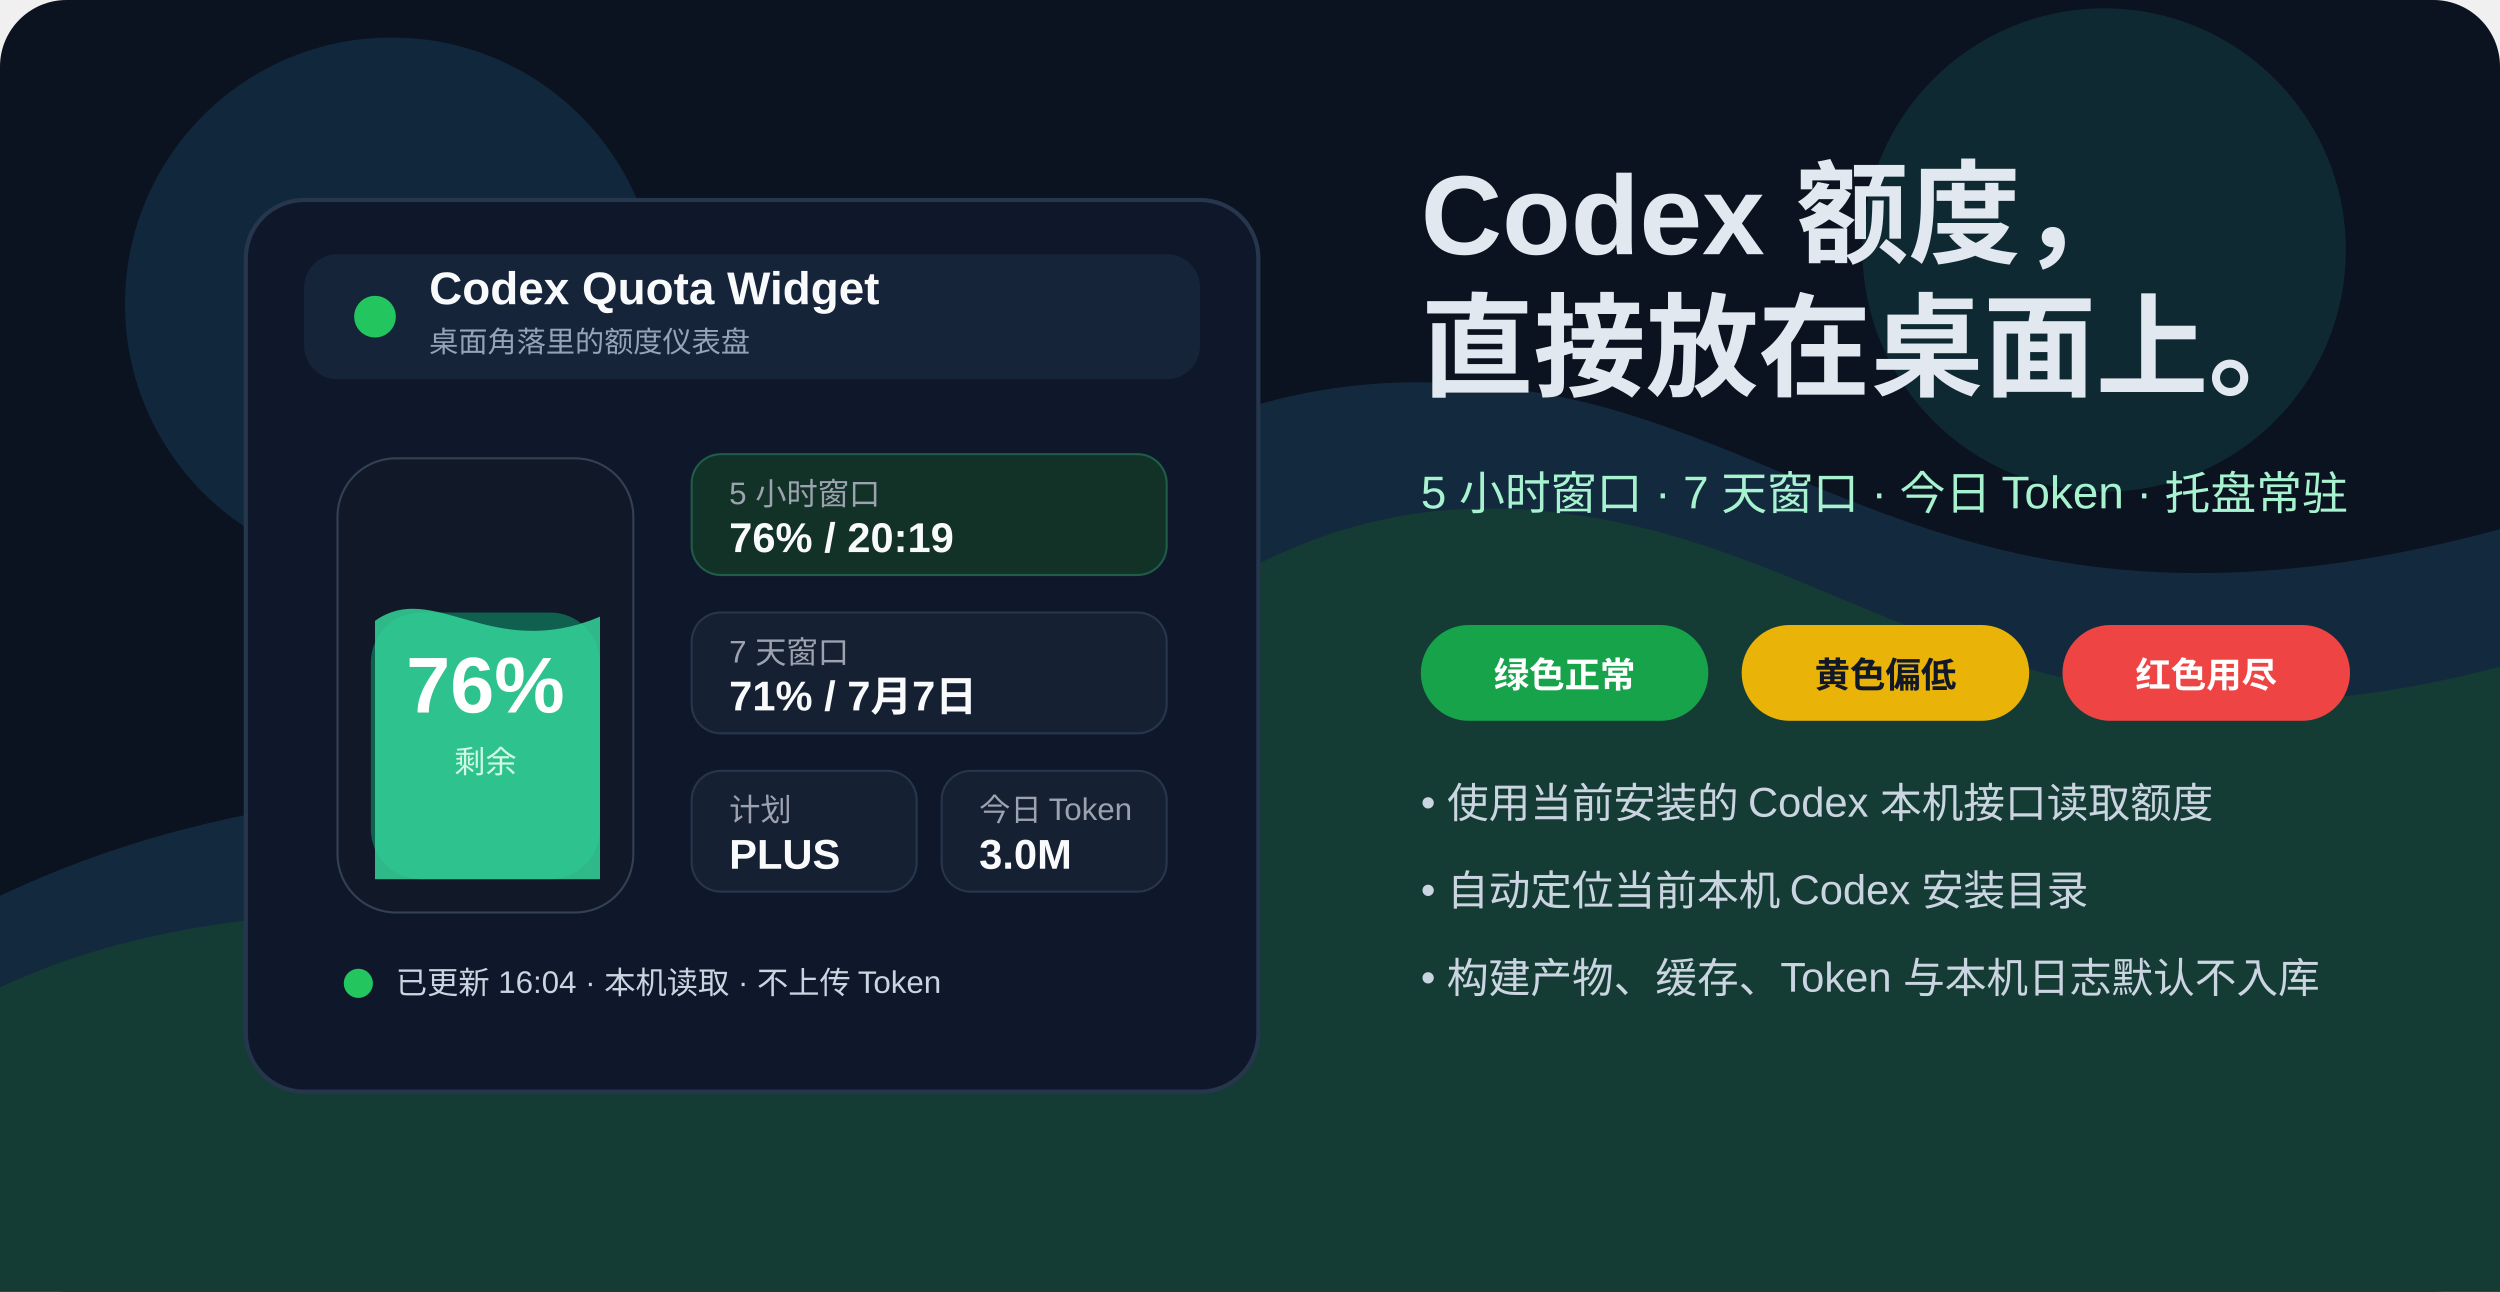
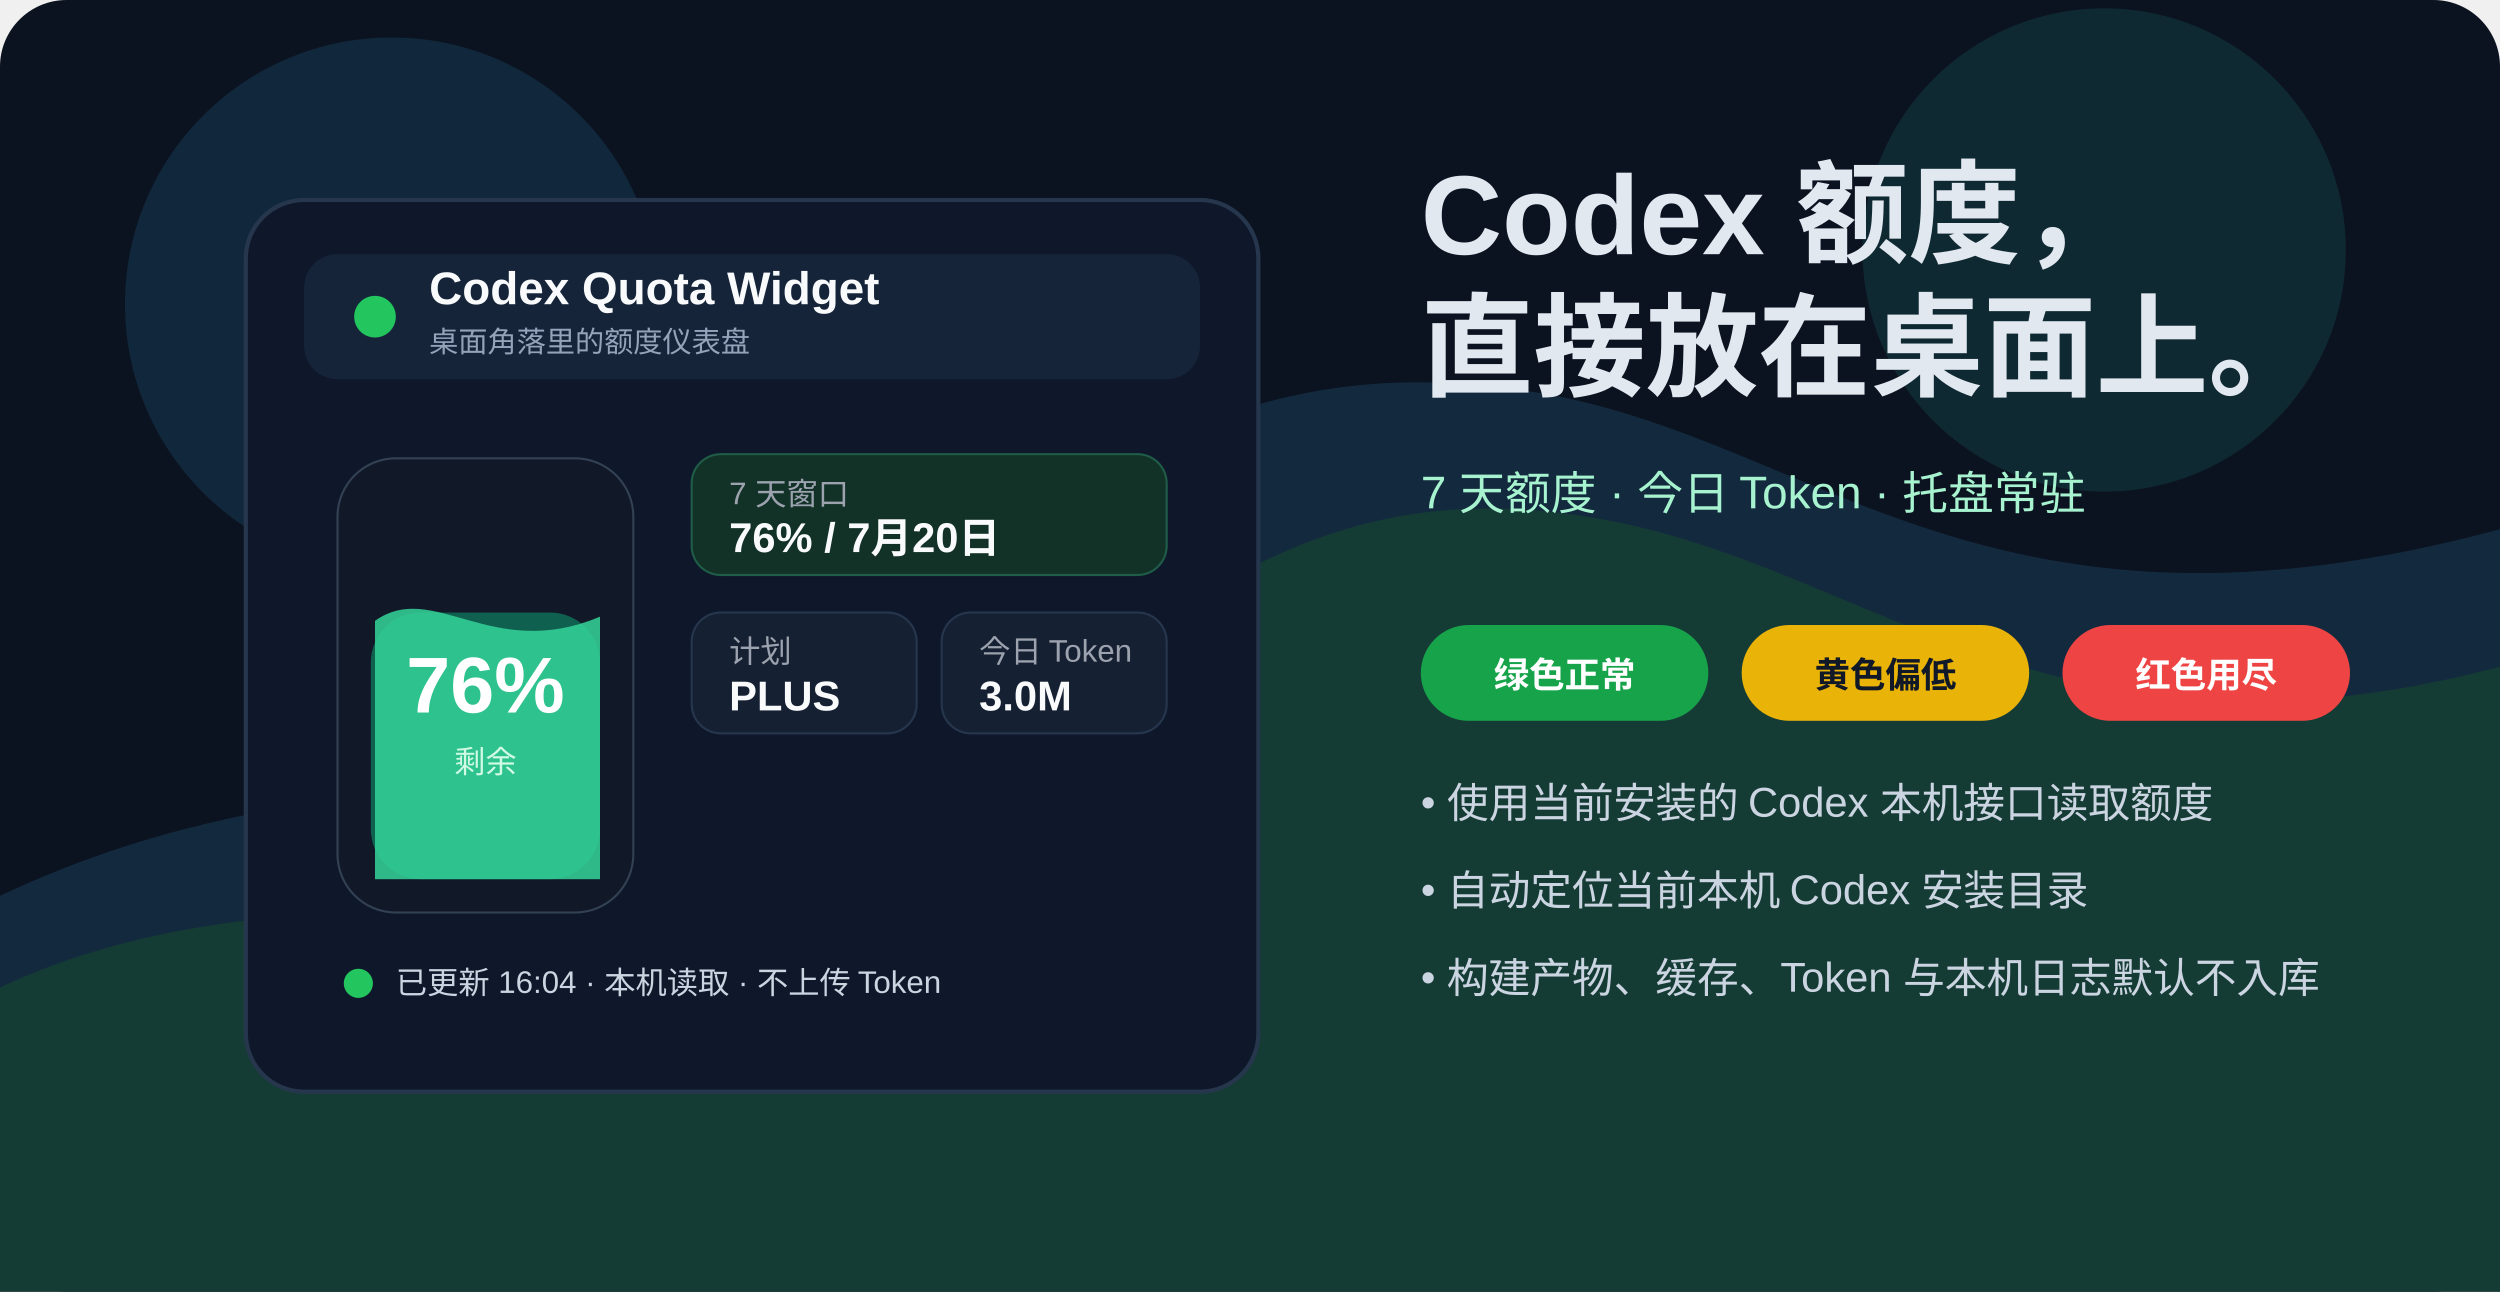
<svg xmlns="http://www.w3.org/2000/svg" width="1200" height="620" viewBox="0 0 1200 620" fill="none">
  <rect width="1200" height="620" rx="32" fill="#0B1220" />
  <path d="M0 430C140 364 238 394 358 333C492 265 565 158 741 189C873 212 956 320 1200 254V620H0V430Z" fill="#132A3E" />
  <path d="M0 474C134 411 274 460 406 392C554 316 612 219 773 250C902 275 989 376 1200 320V620H0V474Z" fill="#153B35" />
  <circle cx="1010" cy="120" r="116" fill="#2DD4BF" opacity="0.12" />
  <circle cx="188" cy="146" r="128" fill="#38BDF8" opacity="0.13" />
  <g transform="translate(118 96)">
    <rect x="0" y="0" width="486" height="428" rx="28" fill="#0F172A" stroke="#26364D" stroke-width="2" />
    <rect x="28" y="26" width="430" height="60" rx="16" fill="#16243A" />
    <circle cx="62" cy="56" r="10" fill="#22C55E" />
    <text x="88" y="50" fill="#F8FAFC" font-family="Segoe UI, Arial, sans-serif" font-size="22" font-weight="700">Codex Quota Widget</text>
    <text x="88" y="73" fill="#94A3B8" font-family="Segoe UI, Arial, sans-serif" font-size="14">桌面角落里的额度仪表盘</text>
    <g transform="translate(44 124)">
      <rect width="142" height="218" rx="28" fill="#111827" stroke="#334155" />
      <rect x="16" y="74" width="110" height="128" rx="24" fill="#10B981" opacity="0.45" />
      <path d="M18 78C46 58 74 98 126 76V202H18V78Z" fill="#34D399" opacity="0.85" />
      <text x="71" y="122" text-anchor="middle" fill="#FFFFFF" font-family="Segoe UI, Arial, sans-serif" font-size="38" font-weight="800">76%</text>
      <text x="71" y="151" text-anchor="middle" fill="#D1FAE5" font-family="Segoe UI, Arial, sans-serif" font-size="15">剩余</text>
    </g>
    <g transform="translate(214 122)" font-family="Segoe UI, Arial, sans-serif">
      <rect width="228" height="58" rx="14" fill="#123127" stroke="#1F5D48" />
-       <text x="18" y="24" fill="#9CA3AF" font-size="15">5 小时窗口</text>
-       <text x="18" y="47" fill="#F9FAFB" font-size="20" font-weight="700">76% / 20:19</text>
-       <rect y="76" width="228" height="58" rx="14" fill="#162033" stroke="#26364D" />
-       <text x="18" y="100" fill="#9CA3AF" font-size="15">7 天窗口</text>
-       <text x="18" y="123" fill="#F9FAFB" font-size="20" font-weight="700">71% / 7月7日</text>
-       <rect y="152" width="108" height="58" rx="14" fill="#162033" stroke="#26364D" />
-       <text x="18" y="176" fill="#9CA3AF" font-size="15">计划</text>
-       <text x="18" y="199" fill="#F9FAFB" font-size="20" font-weight="700">PLUS</text>
-       <rect x="120" y="152" width="108" height="58" rx="14" fill="#162033" stroke="#26364D" />
-       <text x="138" y="176" fill="#9CA3AF" font-size="15">今日 Token</text>
-       <text x="138" y="199" fill="#F9FAFB" font-size="20" font-weight="700">3.0M</text>
+       <text x="18" y="24" fill="#9CA3AF" font-size="15">7 天窗口</text>
+       <text x="18" y="47" fill="#F9FAFB" font-size="20" font-weight="700">76% / 7月20日</text>
+       <rect y="76" width="108" height="58" rx="14" fill="#162033" stroke="#26364D" />
+       <text x="18" y="100" fill="#9CA3AF" font-size="15">计划</text>
+       <text x="18" y="123" fill="#F9FAFB" font-size="20" font-weight="700">PLUS</text>
+       <rect x="120" y="76" width="108" height="58" rx="14" fill="#162033" stroke="#26364D" />
+       <text x="138" y="100" fill="#9CA3AF" font-size="15">今日 Token</text>
+       <text x="138" y="123" fill="#F9FAFB" font-size="20" font-weight="700">3.0M</text>
    </g>
    <g transform="translate(44 366)">
      <circle cx="10" cy="10" r="7" fill="#22C55E" />
      <text x="28" y="15" fill="#CBD5E1" font-family="Segoe UI, Arial, sans-serif" font-size="15">已更新 16:04 · 本机读取 · 不上传 Token</text>
    </g>
  </g>
  <g transform="translate(682 122)" font-family="Segoe UI, Arial, sans-serif">
    <text x="0" y="0" fill="#E2E8F0" font-size="54" font-weight="800">Codex 额度，</text>
    <text x="0" y="64" fill="#E2E8F0" font-size="54" font-weight="800">直接放在桌面上。</text>
-     <text x="0" y="122" fill="#A7F3D0" font-size="22">5 小时窗口 · 7 天窗口 · 今日 Token · 托盘常驻</text>
+     <text x="0" y="122" fill="#A7F3D0" font-size="22">7 天额度 · 今日 Token · 托盘常驻</text>
    <g transform="translate(0 178)">
      <rect width="138" height="46" rx="23" fill="#16A34A" />
      <text x="69" y="30" text-anchor="middle" fill="#FFFFFF" font-size="17" font-weight="700">绿色正常</text>
      <rect x="154" width="138" height="46" rx="23" fill="#EAB308" />
      <text x="223" y="30" text-anchor="middle" fill="#111827" font-size="17" font-weight="700">黄色偏低</text>
      <rect x="308" width="138" height="46" rx="23" fill="#EF4444" />
      <text x="377" y="30" text-anchor="middle" fill="#FFFFFF" font-size="17" font-weight="700">红色用尽</text>
    </g>
    <g transform="translate(0 270)" fill="#CBD5E1" font-size="20">
      <text x="0" y="0">• 使用当前安装的 Codex 本机接口读取额度</text>
      <text x="0" y="42">• 自动定位当前本机 Codex 安装目录</text>
      <text x="0" y="84">• 构建产物、缓存、Token 与本机日志默认不入库</text>
    </g>
  </g>
</svg>
